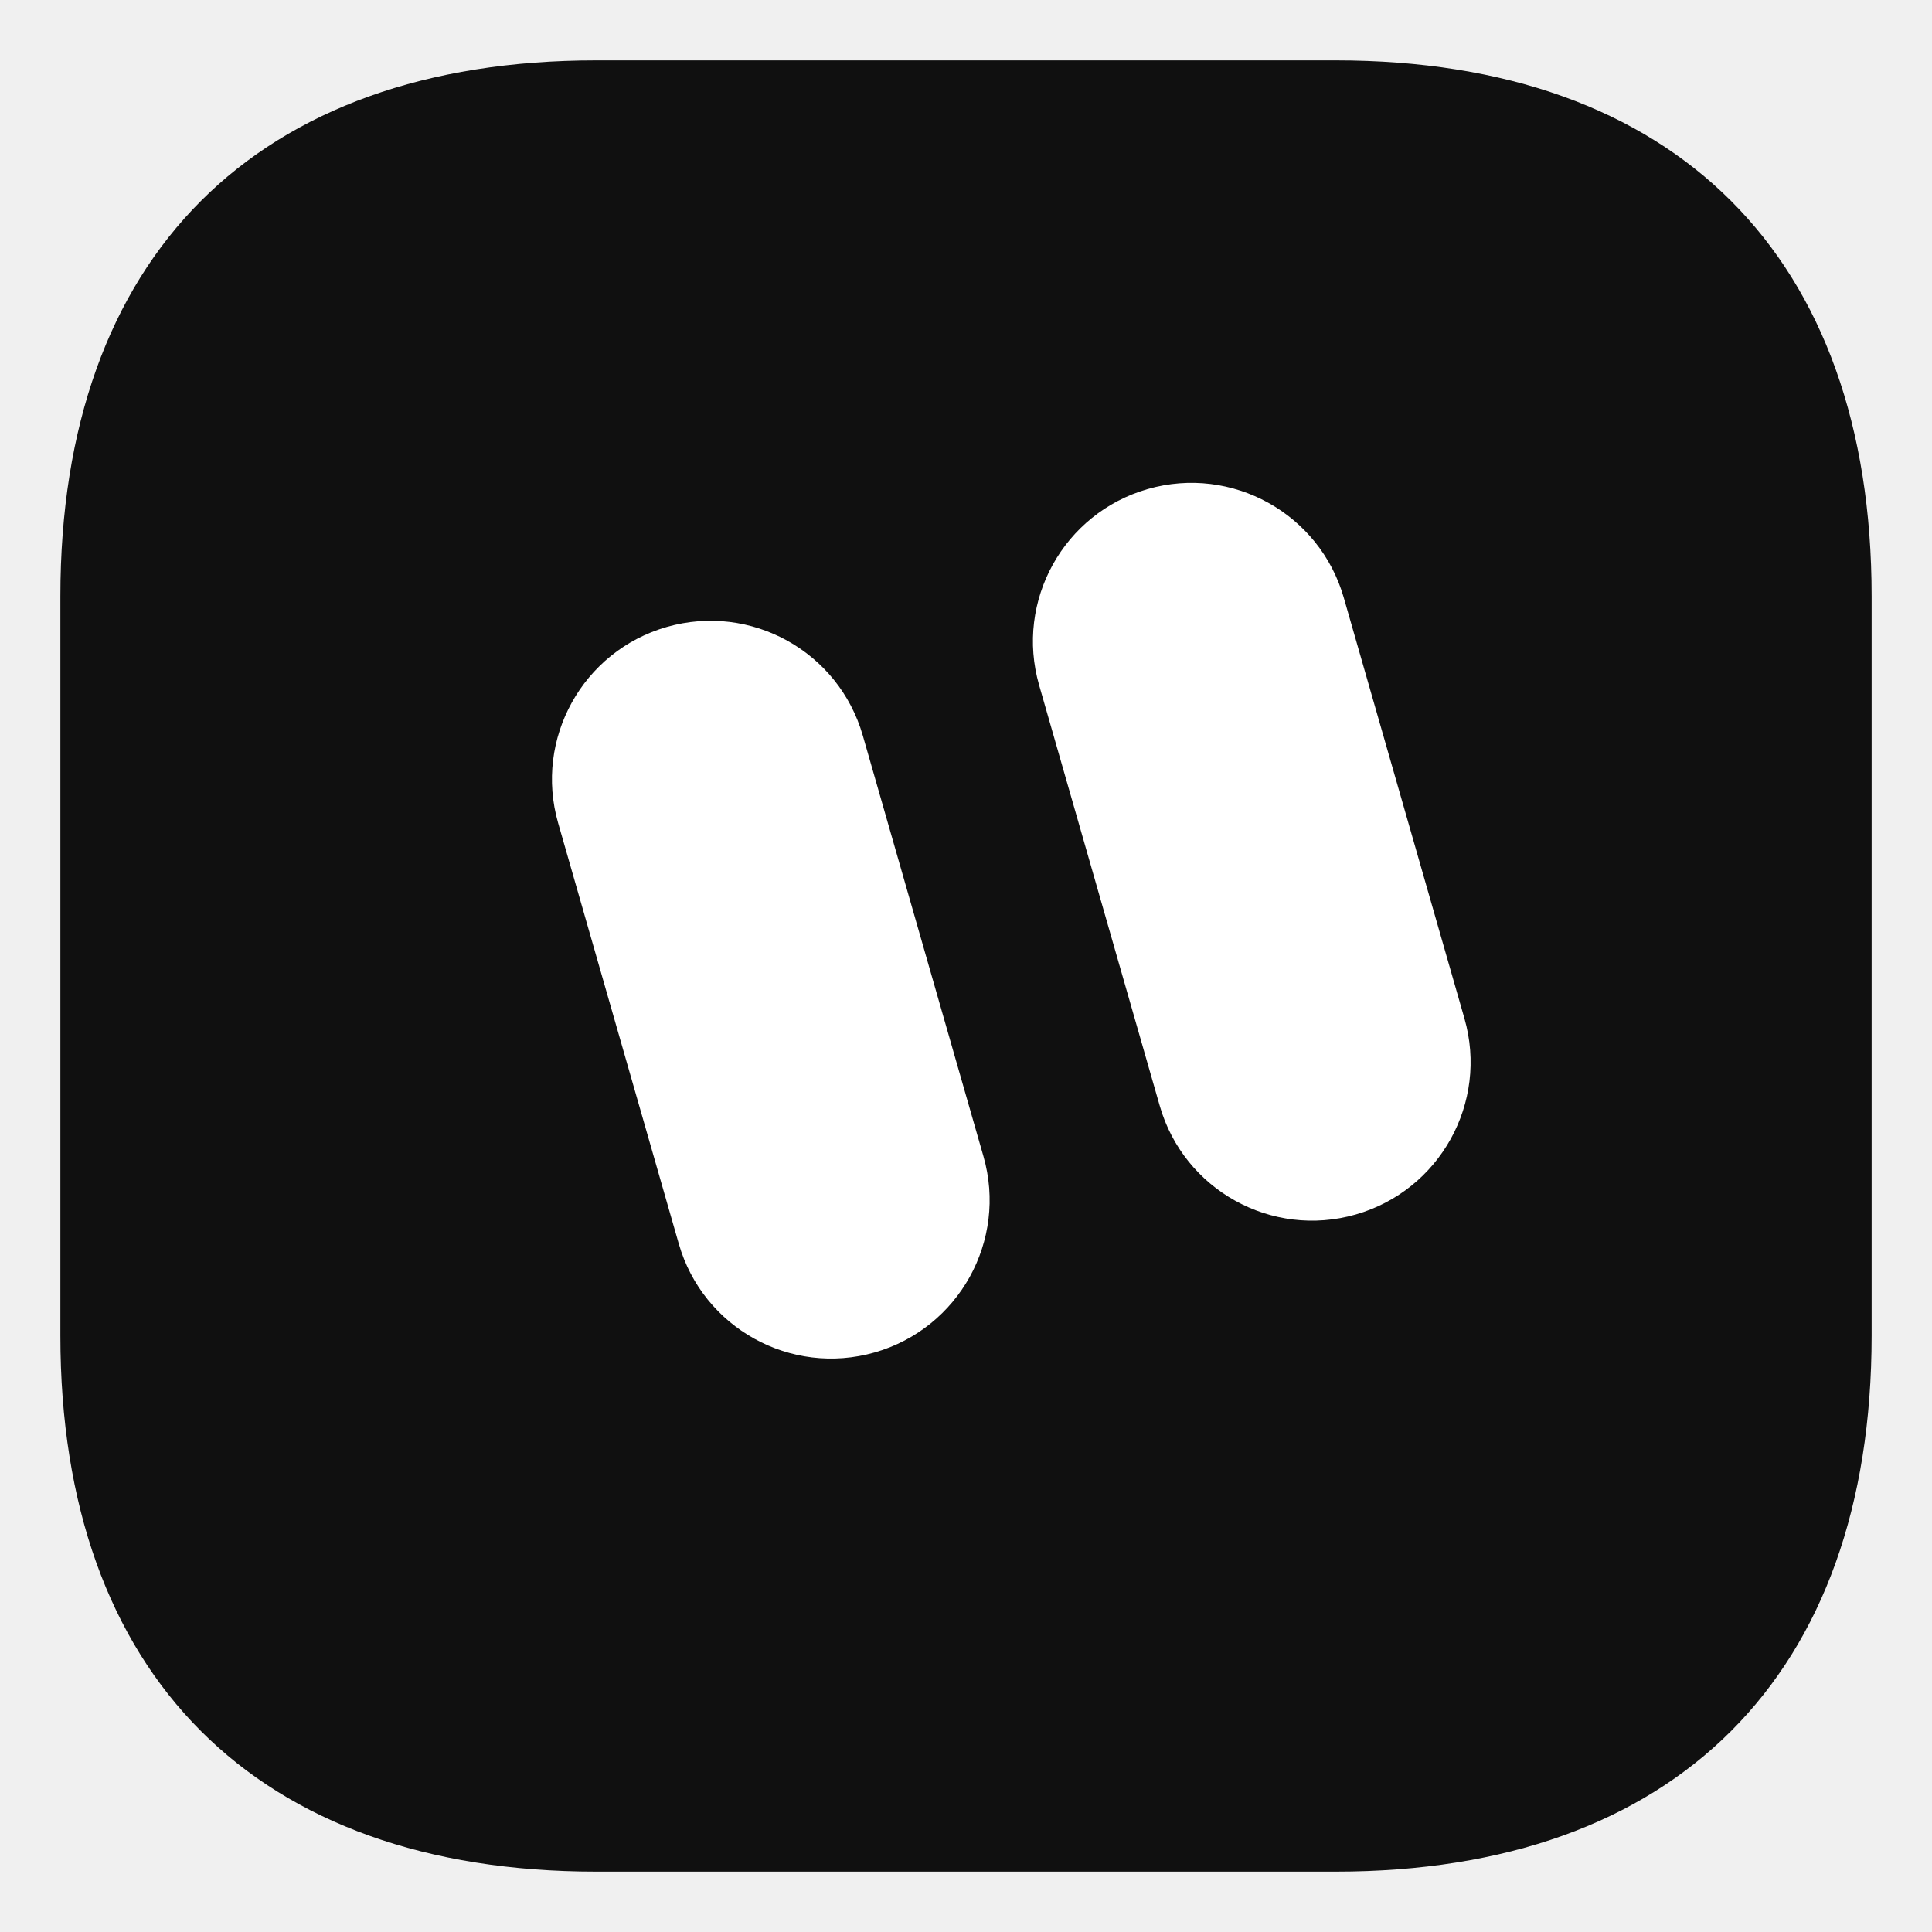
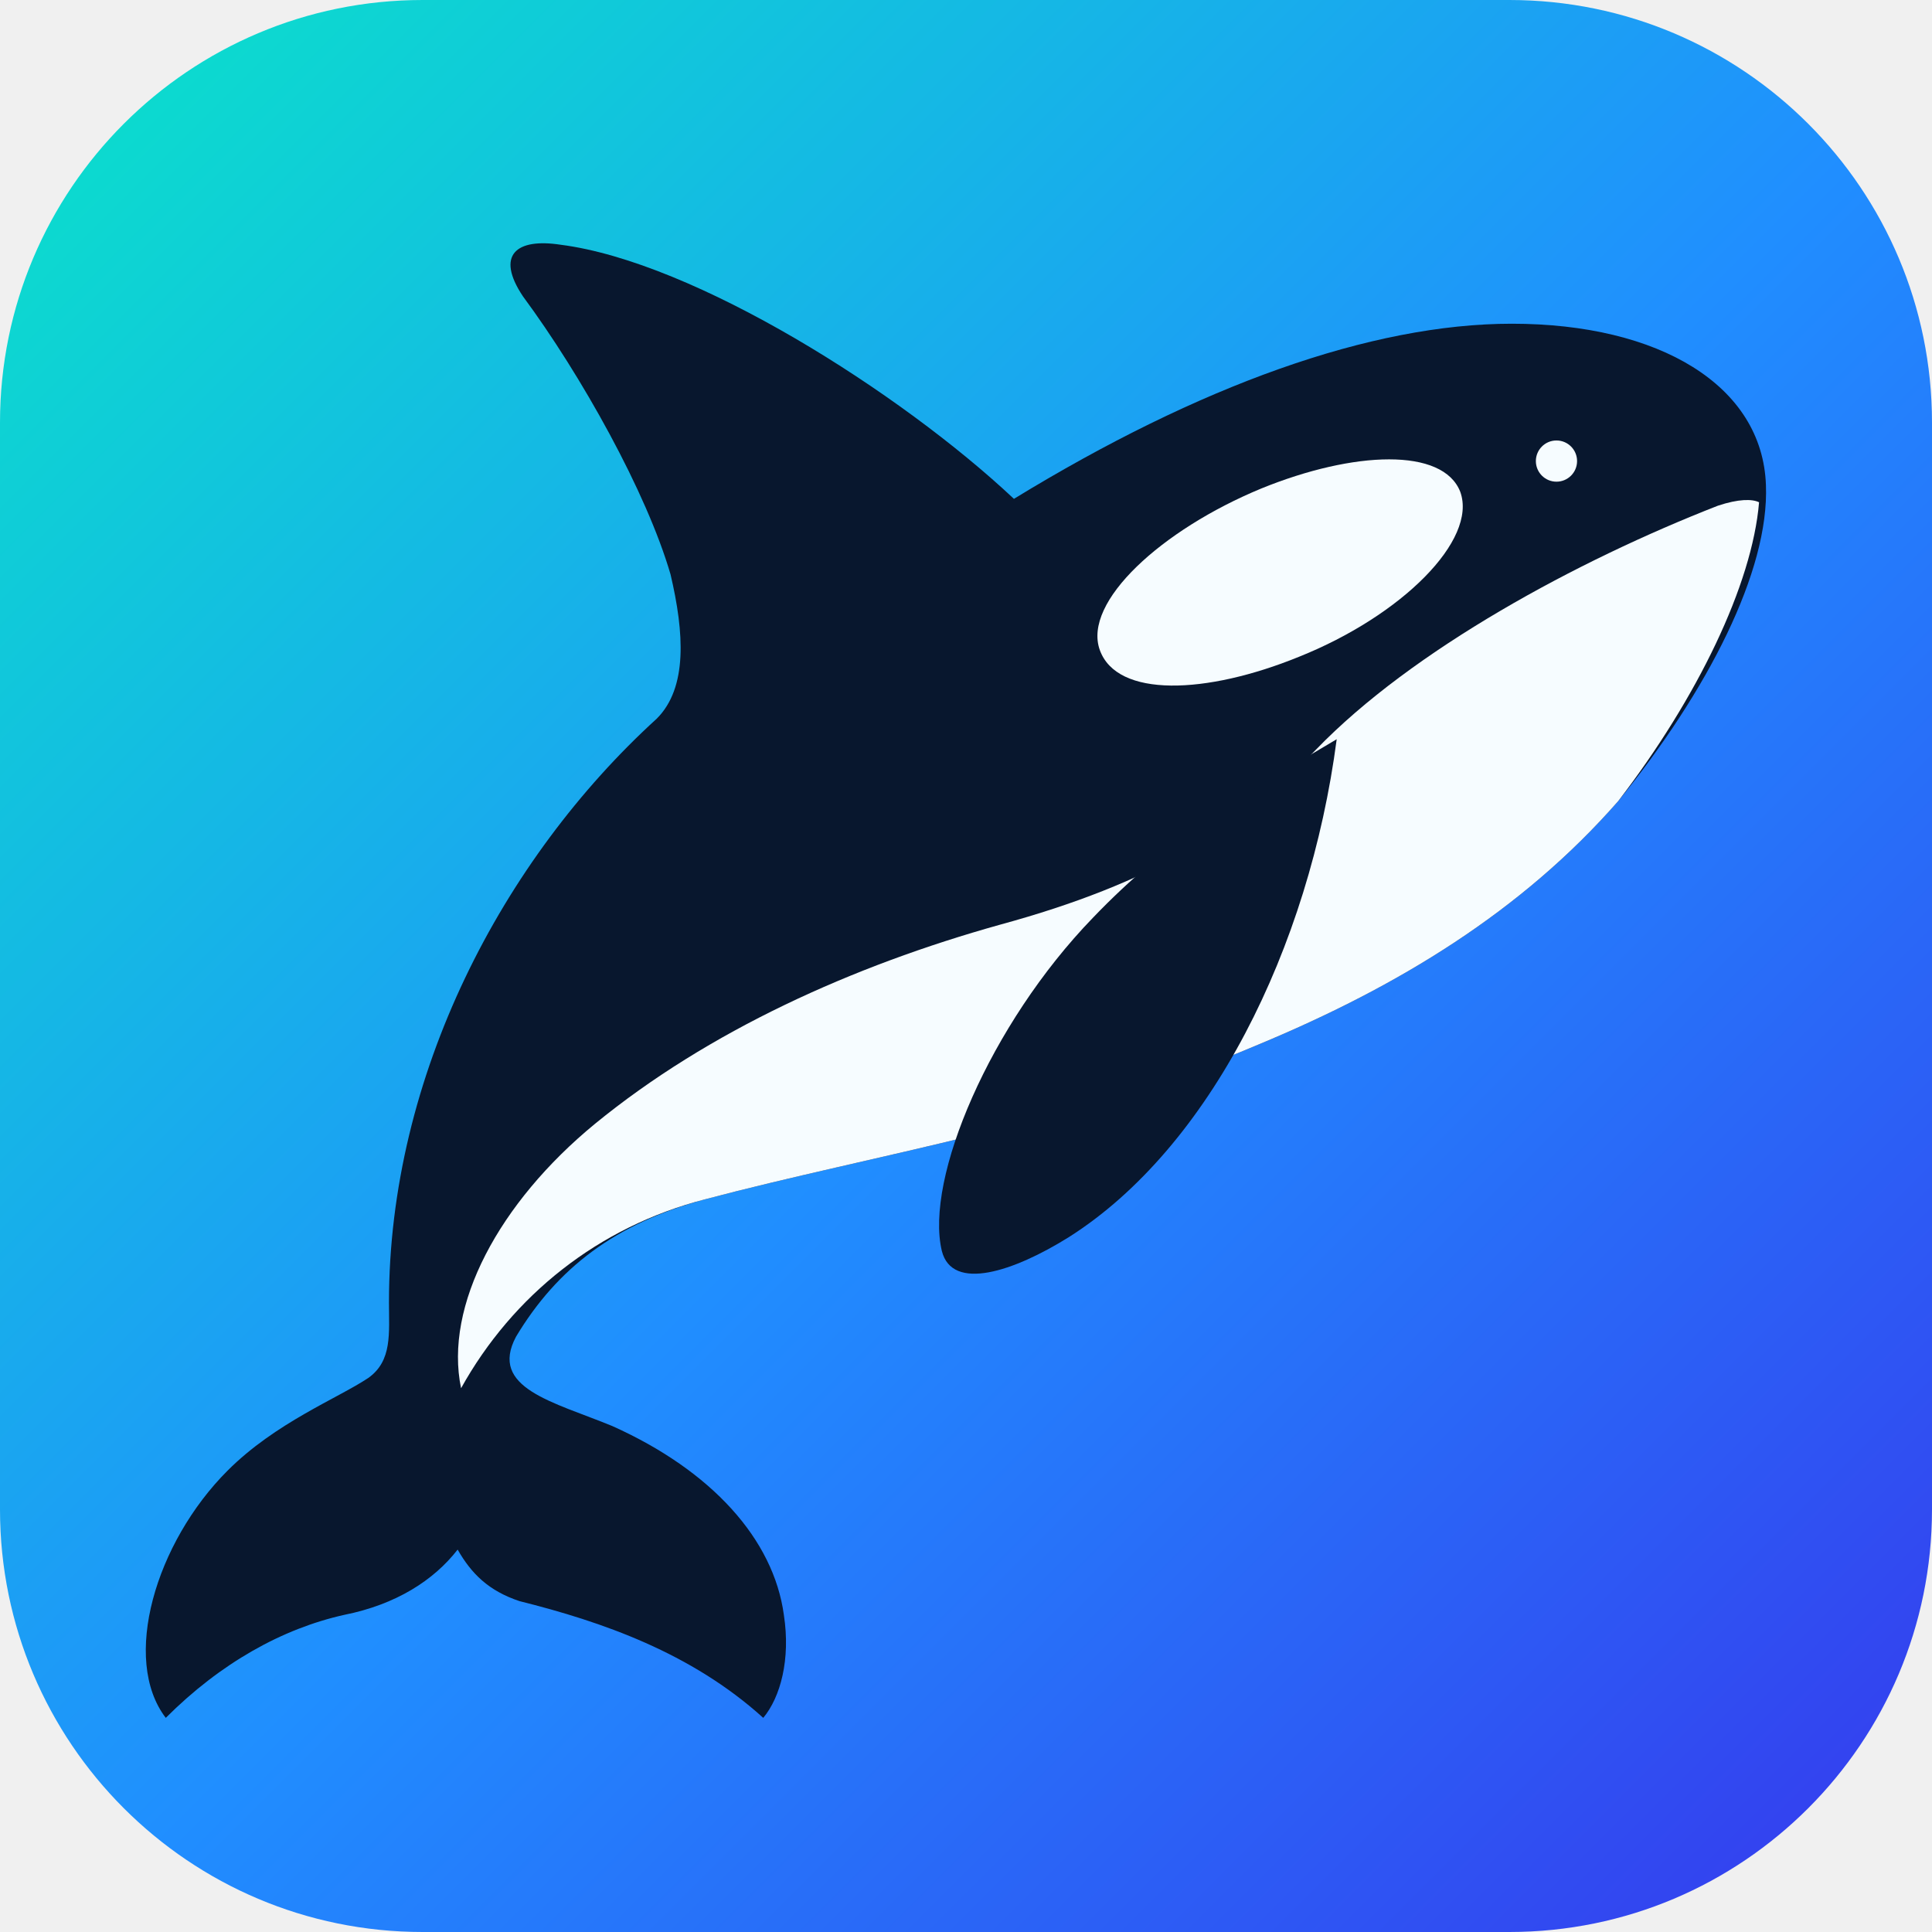
- <svg xmlns="http://www.w3.org/2000/svg" viewBox="0 0 512 512" fill="none">
-   <defs />
-   <g id="mark">
-     <path d="M158 16h196c90 0 142 52 142 142v196c0 90-52 142-142 142H158C68 496 16 444 16 354V158C16 68 68 16 158 16Z" fill="#101010" />
-     <g transform="rotate(-16 268 244)" fill="#FFFFFF">
-       <rect x="159.7" y="144" width="84" height="200" rx="42" />
-       <rect x="292.3" y="144" width="84" height="200" rx="42" />
-     </g>
+ <svg xmlns="http://www.w3.org/2000/svg" viewBox="0 0 512 512">
+   <defs>
+     <linearGradient id="ocean" x1="0" y1="0" x2="1" y2="1">
+       <stop stop-color="#09E5C8" />
+       <stop offset=".52" stop-color="#208EFF" />
+       <stop offset="1" stop-color="#3637ED" />
+     </linearGradient>
+   </defs>
+   <rect id="tile" width="512" height="512" rx="112" fill="url(#ocean)" />
+   <g id="orca" transform="translate(23 23) scale(.91)">
+     <path fill="#08172E" d="M270 120C324 87 374 69 415 69c43 0 73 18 74 47 1 25-17 60-43 92-28 32-64 54-105 71-54 23-112 32-161 45-26 7-43 20-55 40-8 15 11 19 28 26 29 13 47 33 50 55 2 13-1 24-6 30-21-19-47-28-71-34-9-3-14-8-18-15-7 9-18 16-33 19-18 4-36 14-52 30-13-17-3-51 18-72 14-14 32-21 41-27 7-5 6-13 6-22 0-66 33-129 78-170 9-9 8-25 4-42-7-24-26-58-43-81-8-12-2-17 11-15 39 5 99 43 132 74Z" />
+     <path fill="#F6FCFF" d="M487 121c-2 24-18 57-41 87-28 32-64 54-105 71-54 23-112 32-161 45-31 8-56 28-71 55-5-24 11-54 39-77 33-27 75-46 118-58 44-12 70-28 92-51 28-29 76-55 117-71 6-2 10-2 12-1Z" />
+     <path fill="#08172E" d="M364 190c-8 61-37 119-78 145-16 10-34 16-37 4-5-21 14-66 44-97 22-23 44-36 71-52Z" />
+     <path fill="#F6FCFF" d="M295 164c-5-14 18-35 47-47 27-11 53-12 58 1 5 14-17 36-47 48-27 11-53 12-58-2Z" />
+     <circle cx="428" cy="109" r="6" fill="#F6FCFF" />
  </g>
</svg>
